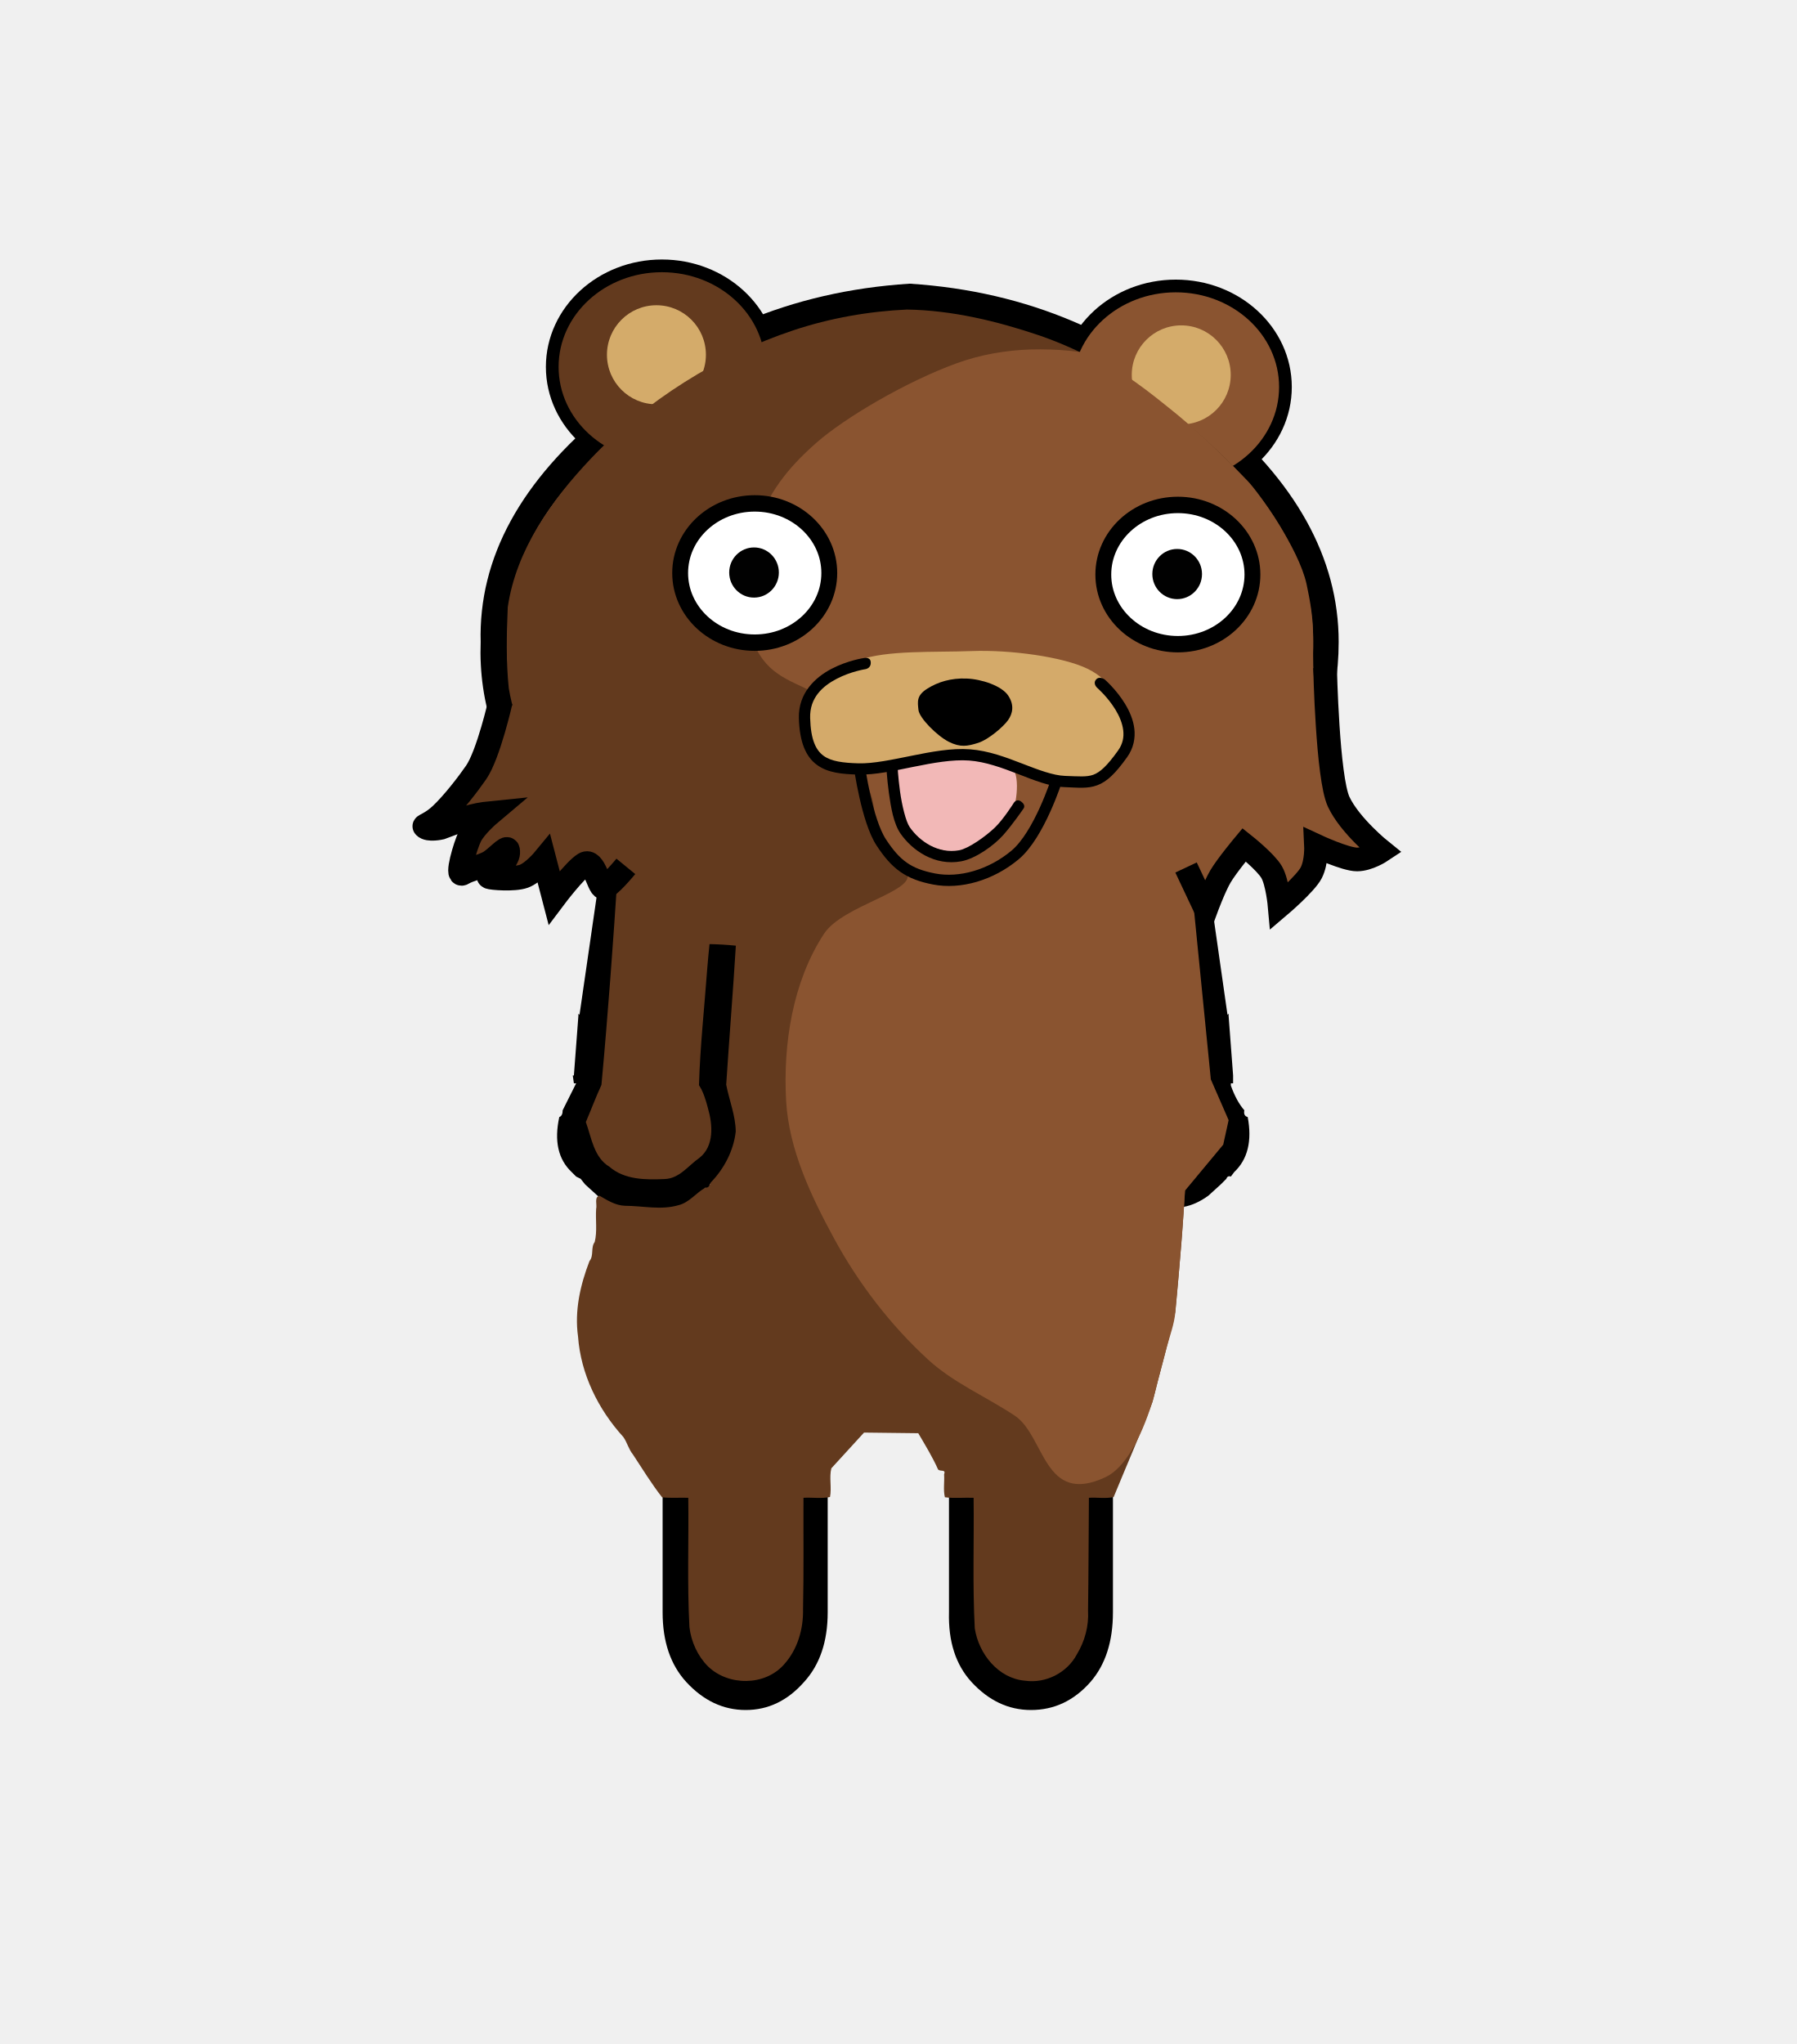
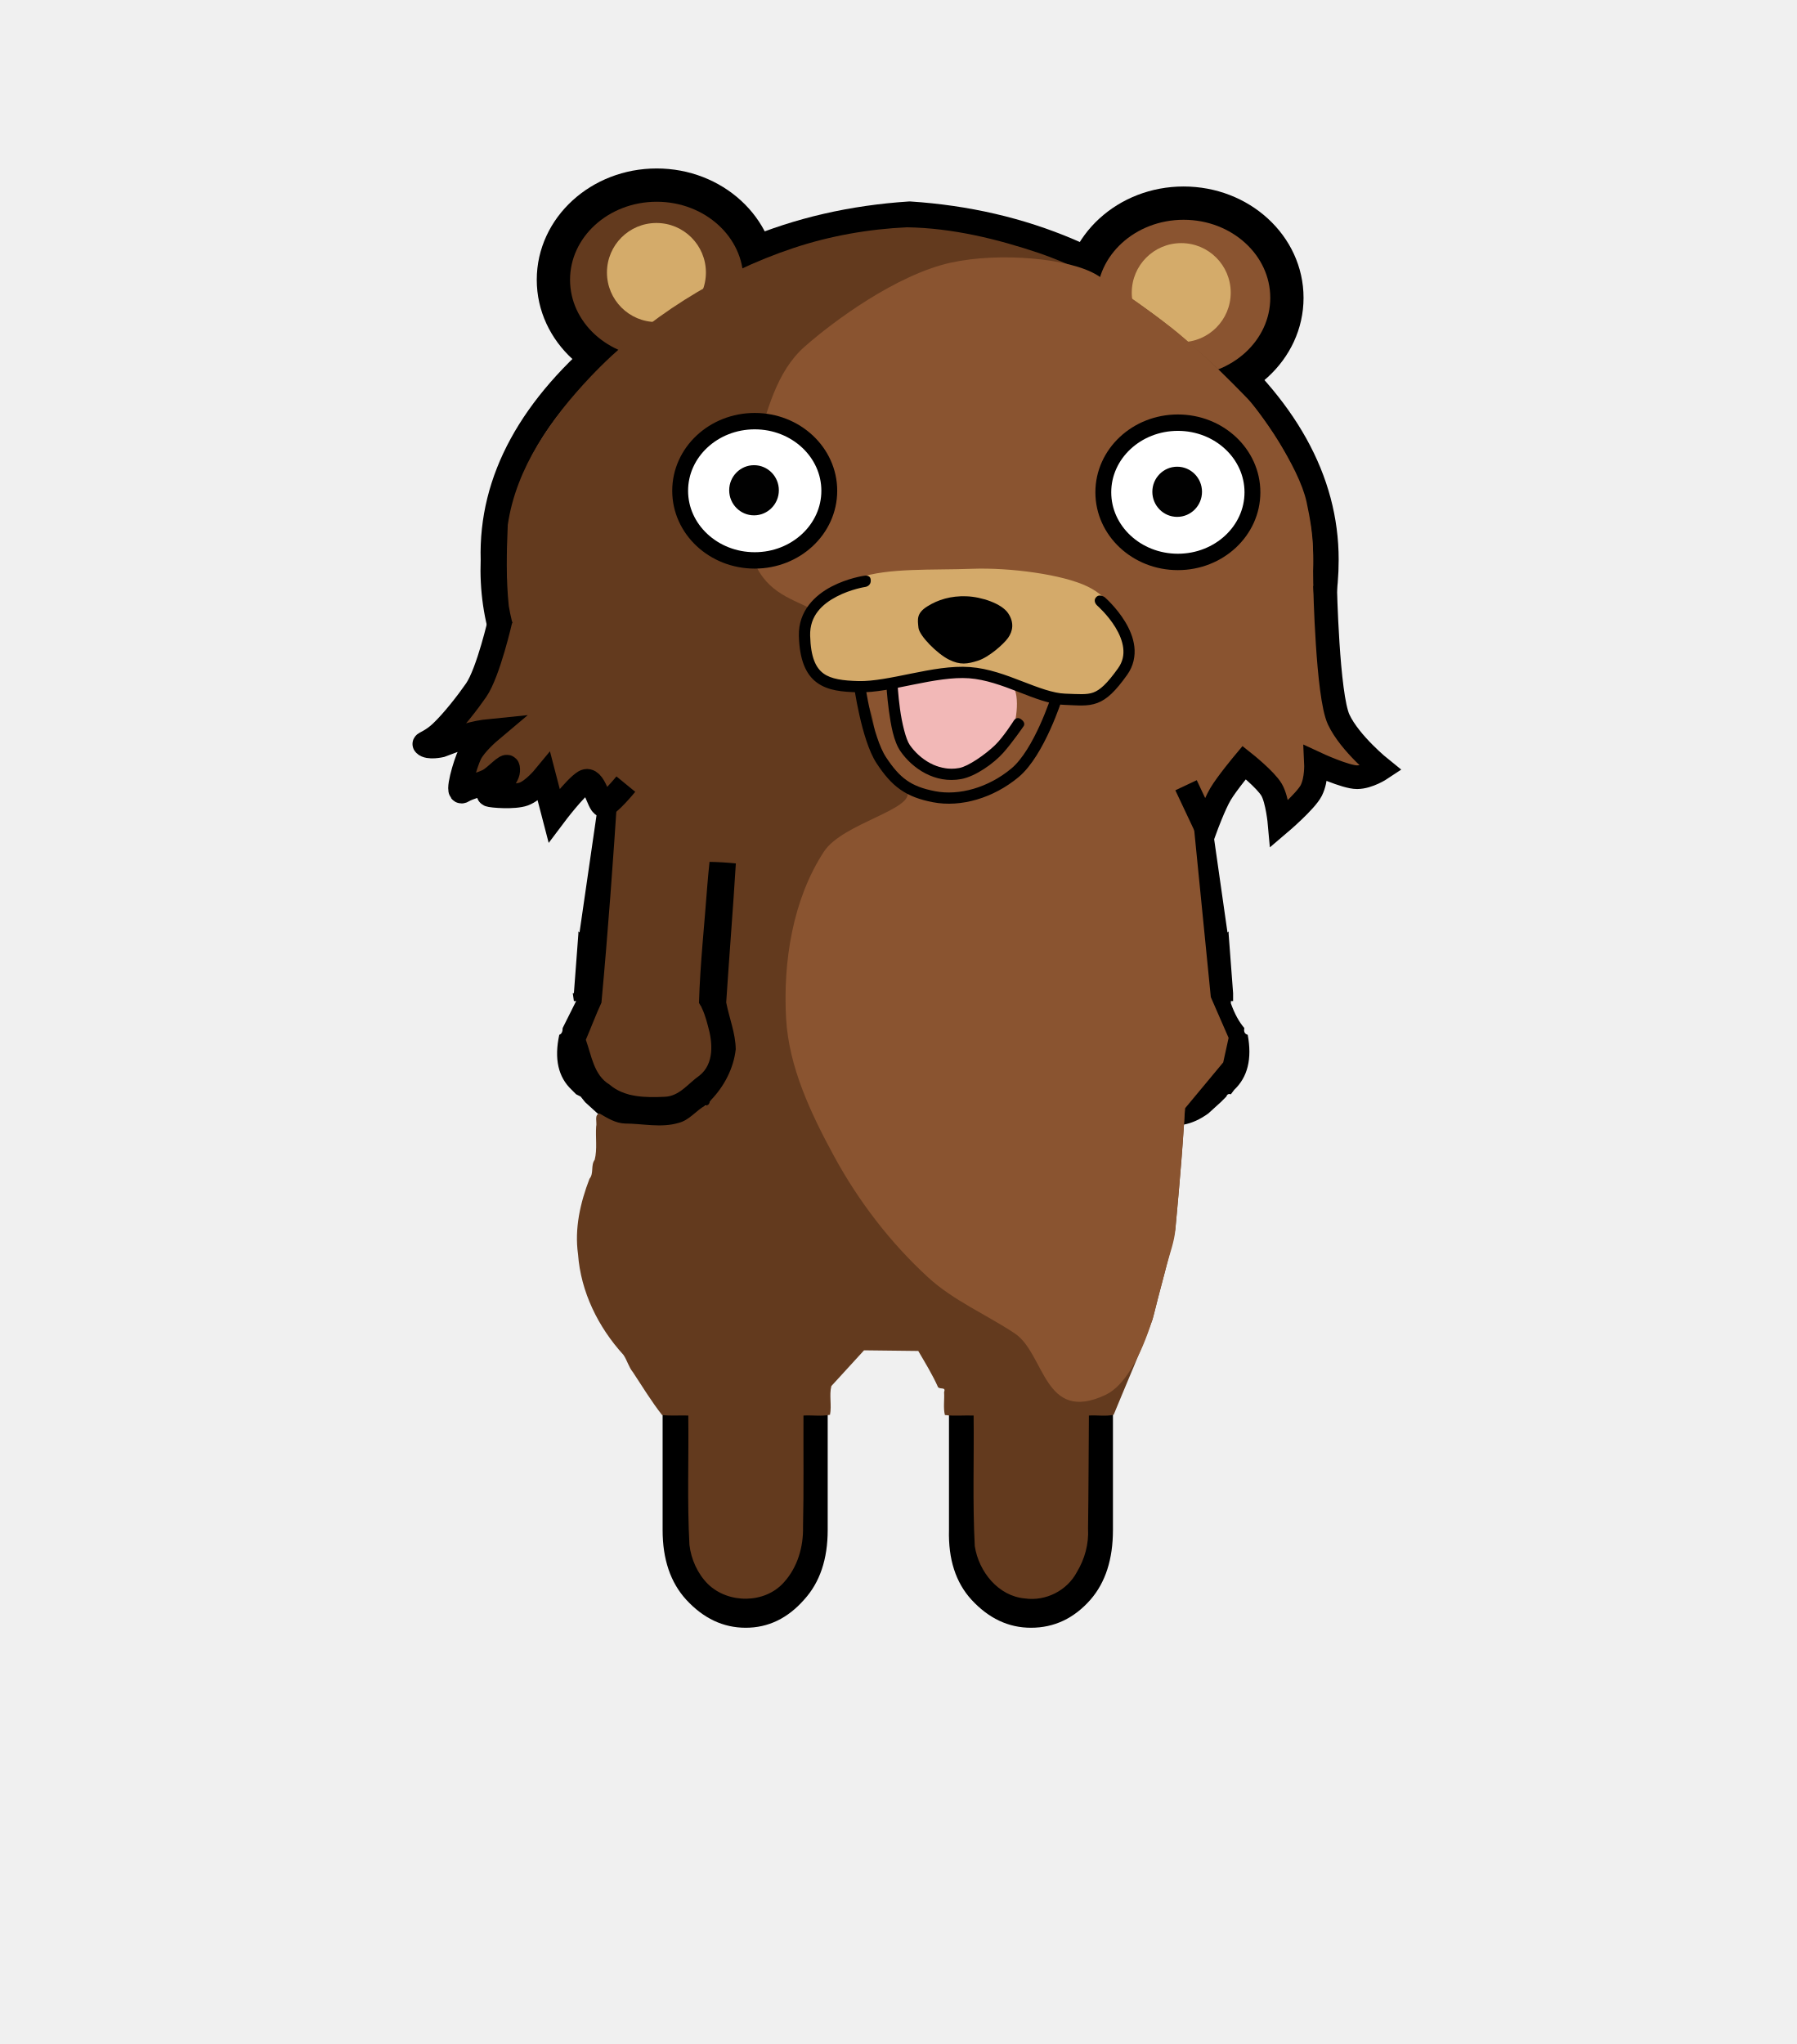
<svg xmlns="http://www.w3.org/2000/svg" xmlns:xlink="http://www.w3.org/1999/xlink" height="182" width="160" xml:space="preserve" version="1.1" id="svg6">
  <defs id="defs4">
    <g id="c">
      <path d="M.4-60h3.9l1.2.55 3.9-8.6 3.85 8.6L14.5-60l3.15 3.05 1.15 1.05-.05.05-.4.4.1.1q2.1 2.05 2.35 4.55v.6q0 1.65-.8 3.1l-.25.45-1.4 1.7.15.15-.3.25-3.25.9v4.7l-3.25.7-3.1.9.65 1.6 3.3-1.25 3-.6q1.55 0 2.15.6.8.8.8 2 0 1.1-.75 1.85-1.05 1.05-4.1 1.25l-1.25.05.35 1.5 1.5-.05-.05 2.75-1.5 1.25v12.25l-.85 4.6h-1.5V-3q0 .7-.45 1.15-.55.55-1.6.55-1.15 0-1.65-.55Q6.2-2.3 6.25-3v-6.55h-1.6l-2.35-3.5H.55L-3-9.55V-3q0 .7-.45 1.15-.55.55-1.6.55-1.1 0-1.65-.55-.45-.45-.4-1.15v-6.55h-1.55l-1.7-1.1-1.75-3.9v-3.9l.45-.4q.75-.6 1.35-1.55l-1.25-1-.7.95.4-10.95 1.75-12.8.4.35.75-.7-1-1.1q-1.55-1.9-1.5-4.15l.05-1q.35-2.3 2.45-4.25l-.75-.75.5-3.95.65.3 3.85-8.6 3.85 8.6L.4-60m10.1 14.7v1.9h1.3v-3.25h-1.15v-9.45h-6.2v3.85l-.05 1.1-.45 2.45-1 2.05H2v3.3h1.35v-1.95h7.15m-6.05-1.35.5-.9.9-3.55v-.05l.05-.35v-3.25h3.4v8.1H4.45m14.3-9.2-1.1-1.1 1.1 1.1M5.5-37.95Q4.45-39 2.25-39l-4 .75-3.1.9.65 1.6L-.9-37l3-.6q1.55 0 2.15.6.8.8.8 2 0 1.1-.75 1.85Q3.25-32.1.25-31.9l-1.3.05.35 1.5q3.95-.05 5.9-1.55l.45-.35q1-1 1-2.85-.05-1.8-1.15-2.85M-7.15-43.6l.75-1.55v-1.35h-1.5v1.45h.55l-.55 1.45h.75M-5-45.05h.55L-5-43.6h.75l.75-1.55v-1.35H-5v1.45" fill="#fff" fill-rule="evenodd" transform="translate(21.55 71)" id="path1" />
      <path d="m4.3-60 5.1-11 5.1 11-1.25.55-3.85-8.6-3.9 8.6L4.3-60m14.5 4.1.25-.3q2.55 2.35 2.8 5.4v.6q0 1.9-.9 3.55-.7 1.25-1.9 2.4l-.55-.55-.15-.15 1.4-1.7.25-.45q.8-1.45.8-3.1v-.6q-.25-2.5-2.35-4.55l-.1-.1.4-.4.05-.05m-3.85 16.95.75-.05q2.2 0 3.25 1.05 1.1 1.05 1.1 2.85 0 1.85-1 2.85l-.4.35q-1.55 1.2-4.4 1.5l-1.5.05-.35-1.5 1.25-.05q3.05-.2 4.1-1.25.75-.75.75-1.85 0-1.2-.8-2-.6-.6-2.15-.6l-3 .6-3.3 1.25-.65-1.6 3.1-.9 3.25-.7m-3.1 29.4v6.6q0 1.25-.8 2.05-.9.9-2.75.9-1.95 0-2.85-.9-.8-.8-.8-2.05v-6.6h1.6V-3q-.05.7.4 1.15.5.55 1.65.55 1.05 0 1.6-.55.45-.45.45-1.15v-6.55h1.5M-3-9.55h1.5v6.6q0 1.25-.8 2.05-.9.9-2.75.9-1.9 0-2.8-.9-.85-.8-.8-2.05v-6.6h1.55V-3q-.05.7.4 1.15.55.55 1.65.55 1.05 0 1.6-.55Q-3-2.3-3-3v-6.55m-9.1-8.9q-.7.45-1.6.45-1 0-2.7-1.1l-1.9-.65q-.85 0-1.3.55l-.6.95-1.35-.75 1.2-1.65q.85-.8 1.95-.8t2.3.8q1.65.85 2.55.85.6 0 1.3-.65l.7-.95 1.25 1q-.6.95-1.35 1.55l-.45.4m2-25.75-.6-.7q-1.85-2.2-1.8-4.9l.05-1q.35-2.8 2.75-5l.75.75q-2.1 1.95-2.45 4.25l-.05 1q-.05 2.25 1.5 4.15l1 1.1-.75.7-.4-.35m.9-15.55-.55-.25 5.05-11L.4-60l-1.25.55-3.85-8.6-3.85 8.6-.65-.3M2-43.4v-3.25h.95l1-2.05.45-2.45.05-1.1v-3.85h6.2v9.45h1.15v3.25h-1.3v-1.95H3.35v1.95H2m7.3-11.35v-.05H5.85v3.25l-.05.35v.05l-.9 3.55-.5.9-.05.05H9.3v-8.1m-3.8 16.8q1.1 1.05 1.15 2.85 0 1.85-1 2.85l-.45.35q-1.95 1.5-5.9 1.55l-.35-1.5 1.3-.05q3-.2 4.05-1.25.75-.75.75-1.85 0-1.2-.8-2-.6-.6-2.15-.6l-3 .6-3.3 1.25-.65-1.6 3.1-.9 4-.75q2.2 0 3.25 1.05M-5-45.05v-1.45h1.5v1.35l-.75 1.55H-5l.55-1.45H-5m-2.15 1.45h-.75l.55-1.45h-.55v-1.45h1.5v1.35l-.75 1.55" fill-rule="evenodd" transform="translate(21.55 71)" id="path2" />
      <path d="M.4-60h3.9m8.4 33.6v9.45m0 0v2.8m4.95-42.8 1.1 1.1" fill="none" stroke="#000" stroke-linecap="round" stroke-linejoin="round" transform="translate(21.55 71)" id="path3" />
    </g>
    <g id="d" transform="translate(.8)">
      <use height="3" transform="matrix(1.005 0 0 1 -.804 0)" width="4.65" xlink:href="#a" id="use3" />
      <use height="3" transform="matrix(1.005 0 0 1 16.096 0)" width="4.65" xlink:href="#a" id="use4" />
    </g>
    <path d="M1.35 0h.2l.55.1.45.35q.45.45.45 1L2.55 2.6q-.45.4-1 .4l-.8-.2-.25-.2-.45-.7v-.15L0 1.45v-.1q.05-.5.5-.9l.25-.2Q1 .05 1.3 0h.05m.45.85L1.55.8Q1.2.75 1 1q-.2.15-.2.45v.15l.15.45H1l.05.05.2.1.3.05.55-.2.15-.6-.05-.3L2.1 1 2.05.95 1.9.85h-.1" fill-rule="evenodd" id="b" />
    <use height="3" transform="translate(.8)" width="3" xlink:href="#b" id="a" />
    <g id="a-4">
      <path d="M-15.5-41.55q-2.65-3.1-2.5-7.1-.15-5.3 5.35-9.8Q-7.15-63.5.5-64q7.6.5 13.05 5.55 5.45 4.5 5.45 9.8 0 4-2.6 7.1h.1-.05l-2.6 3.1v.8l-.2-.95-.8.05.65 9.65h.15l.25.75.2.5.2.4-.15.45-.3.75-.2.35-.9.7h-.05l-.05 1.5h.05l-.05.5h-.05l-.35 4.2-1.05 4.1-1.65 4v.05H8.4v5.2Q8.35-4.1 7.6-3.2q-.65.75-1.7.75-1 0-1.7-.75-.8-.9-.8-2.25v-5.2H2.1v-1.2h-.3V-12l-.9-1.55h-2.45l-1.55 1.7v1.2h-1.2v5.2q-.05 1.35-.8 2.25-.7.75-1.7.75t-1.75-.75q-.75-.9-.75-2.25v-5.2h-1.2L-12.1-13l.1-.1q-1.8-1.9-2.15-4.15l-.1-1.2.05-.95.55-1.85h.1v-.55l.15-.15V-24q.75.6 1.55.55l.25-.05q1.9.5 3-.85.4.2.2-.15 1-.75 1.25-2.4-.05-.7-.45-2l.45-6.3-1.35-.1-.5 6.45.15.05v.05h.05l.4 1.4q.15 1.45-.95 1.9-.55.9-2.1.6h-.5q-.6-.2-1.3-.85l-.2-.35-.25-.75-.15-.45.15-.4.25-.5.25-.75h.1l.7-9.65-.85-.05-.4-.05v-.15l-2.05-2.75h.2m1.75 19.65-.05-.1.05.1m3.65-6.55h.05l-.05-.05v.05" fill="#fff" fill-rule="evenodd" transform="translate(18.6 64.6)" id="path1-8" />
      <path d="m13.85-37.65.8 5.6.05-.05v.1l.2 2.65v.35h-.1v.1q.25.7.6 1.1-.05.25.15.3.3 1.6-.6 2.45l-.15.2q-.15-.05-.2.1l-.25.25-.55.5q-.55.4-1.1.5h-.05l.05-1.5h.05l.9-.7.2-.35.3-.75.15-.45-.2-.4-.2-.5-.25-.75h-.15l-.65-9.65.8-.05.2.95m-4.3 27v5.2q0 1.95-1 3.1Q7.45-1.1 5.9-1.1q-1.5 0-2.65-1.25-1.05-1.15-1-3.1v-5.2H3.4v5.2q0 1.35.8 2.25.7.75 1.7.75 1.05 0 1.7-.75.75-.9.8-2.25v-5.2h1.15m-12.7 0v5.2q0 1.95-1.05 3.1Q-5.3-1.1-6.8-1.1t-2.65-1.25q-1.05-1.15-1.05-3.1v-5.2h1.2v5.2q0 1.35.75 2.25.75.75 1.75.75t1.7-.75q.75-.9.8-2.25v-5.2h1.15M-13.4-24l-.55-.5-.2-.25-.2-.1-.2-.2q-.9-.85-.55-2.45.15-.05.15-.3l.55-1.1.05-.1h-.1l-.05-.35h.05l.2-2.65v-.1l.05.05.95-6.55.85.05-.7 9.65h-.1l-.25.75-.25.5-.15.4.15.45.25.75.2.35q.7.65 1.3.85h.5q1.55.3 2.1-.6 1.1-.45.95-1.9l-.4-1.4h-.05v-.05l-.15-.05.5-6.45 1.35.1-.45 6.3q.4 1.3.45 2-.25 1.65-1.25 2.4.2.35-.2.15-1.1 1.35-3 .85l-.25.05q-.8.05-1.55-.55" fill-rule="evenodd" transform="translate(18.6 64.6)" id="path2-1" />
      <path d="M3.1 23.05q-2.65-3.1-2.5-7.1-.15-5.3 5.35-9.8Q11.45 1.1 19.1.6q7.6.5 13.05 5.55 5.45 4.5 5.45 9.8 0 4-2.6 7.1" fill="none" stroke="#000" stroke-linecap="round" stroke-linejoin="round" stroke-width="1.2" id="path3-3" />
      <path d="M5.4-44.05q.15.45.45.75l.7.25.95-.6q.4-.65.4-1.65 0-1.35-.9-3.25h1.05q.9 1.6.9 3.15 0 1.55-.65 2.4-.6.8-1.6.8-1.35 0-1.9-1.4-.6 1.4-1.9 1.4-1.05 0-1.65-.85Q.6-43.9.6-45.4q0-1.55.95-3.15h1q-.85 1.9-.85 3.25 0 1 .35 1.65.4.6.95.6.4 0 .7-.3l.45-.7.1-1.15V-47H5.3v1.8l.1 1.15" fill-rule="evenodd" transform="translate(18.6 64.6)" id="path4" />
    </g>
  </defs>
-   <g id="g35">
+   <g id="g35" transform="translate(0,-7.323959)">
    <g id="g29" transform="translate(-2.33869,10.26122)" style="display:inline">
      <g transform="matrix(2,0,0,2,82.341,144.2)" id="g7">
        <use height="63.5" transform="translate(-18.6,-64.6)" width="38.2" xlink:href="#a-4" id="use4-4" />
        <g id="g46" style="display:none">
          <ellipse style="display:inline;fill:#8a5430;fill-opacity:1;stroke:#000000;stroke-width:1.132;stroke-linecap:round;stroke-linejoin:round;stroke-dasharray:none;stroke-opacity:1;paint-order:stroke fill markers" id="path42-28-7" cx="-15.468" cy="-59.753" rx="4.599" ry="4.215" transform="matrix(-1,0,0,1,-4.9999997e-8,1.5e-6)" />
          <ellipse style="display:inline;fill:#d4ab6a;fill-opacity:1;stroke:none;stroke-width:0.567;stroke-linecap:round;stroke-linejoin:round;stroke-dasharray:none;stroke-opacity:1;paint-order:stroke fill markers" id="path42-2-9-8" cx="-15.617" cy="-59.964" rx="2.203" ry="2.205" transform="scale(-1,1)" />
        </g>
        <g id="g45" style="display:inline">
          <ellipse style="display:inline;fill:#8a5430;fill-opacity:1;stroke:#000000;stroke-width:1.132;stroke-linecap:round;stroke-linejoin:round;stroke-dasharray:none;stroke-opacity:1;paint-order:stroke fill markers" id="path42-28" cx="-12.348" cy="-60.001" rx="4.599" ry="4.215" transform="scale(-1,1)" />
          <ellipse style="display:inline;fill:#d4ab6a;fill-opacity:1;stroke:none;stroke-width:0.567;stroke-linecap:round;stroke-linejoin:round;stroke-dasharray:none;stroke-opacity:1;paint-order:stroke fill markers" id="path42-2-9" cx="-12.591" cy="-60.54" rx="2.203" ry="2.205" transform="scale(-1,1)" />
        </g>
        <g id="g44" style="display:inline">
          <ellipse style="fill:#633a1e;fill-opacity:1;stroke:#000000;stroke-width:2.264;stroke-linecap:round;stroke-linejoin:round;stroke-dasharray:none;stroke-opacity:1;paint-order:stroke fill markers" id="path42" cx="58.939" cy="32.669" rx="9.198" ry="8.431" transform="matrix(0.5,0,0,0.5,-40.00115,-77.23061)" />
          <ellipse style="display:inline;fill:#d4ab6a;fill-opacity:1;stroke:none;stroke-width:0.567;stroke-linecap:round;stroke-linejoin:round;stroke-dasharray:none;stroke-opacity:1;paint-order:stroke fill markers" id="path42-2" cx="-10.775" cy="-61.436" rx="2.203" ry="2.205" />
+           <ellipse style="display:inline;fill:none;fill-opacity:1;stroke:#000000;stroke-width:2.964;stroke-linecap:round;stroke-linejoin:round;stroke-dasharray:none;stroke-opacity:1;paint-order:stroke fill markers" id="ellipse43-8-1-0-88" cx="58.476" cy="32.237" rx="9.198" ry="8.431" transform="matrix(0.5,0,0,0.5,-40.00115,-77.23061)" />
        </g>
        <path style="fill:#633a1e;fill-opacity:1;stroke:none;stroke-width:0.11;stroke-opacity:1" d="m 80.773,27.562 c -3.417,0.155 -6.864,0.763 -10.116,1.845 -6.696,2.227 -13.183,6.287 -18.088,11.476 -3.455,3.655 -6.608,8.069 -7.355,13.175 -0.102,2.402 -0.16,4.824 0.09,7.218 0.573,3.456 2.212,6.672 4.438,9.355 0.523,0.565 0.217,1.391 -0.331,1.806 0.018,0.624 0.74,1.096 1.036,1.657 0.777,1.023 1.548,2.093 2.247,3.148 0.74,0.263 1.555,0.172 2.325,0.289 -0.416,6.355 -0.877,12.727 -1.463,19.071 -0.504,1.083 -0.919,2.214 -1.39,3.304 0.506,1.389 0.706,3.146 2.101,3.983 1.344,1.166 3.225,1.171 4.902,1.095 1.33,-0.036 2.12,-1.2 3.119,-1.893 1.322,-1.052 1.176,-2.956 0.752,-4.411 -0.185,-0.71 -0.406,-1.451 -0.799,-2.055 0.102,-3.471 0.484,-6.932 0.737,-10.397 0.063,-0.721 0.122,-1.444 0.202,-2.164 0.776,0.015 1.568,0.061 2.344,0.14 -0.253,4.123 -0.591,8.254 -0.859,12.379 0.27,1.393 0.834,2.751 0.849,4.172 -0.193,1.708 -1.032,3.303 -2.217,4.53 -0.157,0.233 -0.135,0.483 -0.47,0.459 -0.846,0.455 -1.438,1.335 -2.419,1.568 -1.549,0.459 -3.177,0.056 -4.757,0.052 -0.843,-0.028 -1.562,-0.484 -2.264,-0.892 -0.499,0.094 -0.205,0.802 -0.303,1.164 -0.068,0.976 0.111,2.011 -0.129,2.954 -0.37,0.5 -0.057,1.203 -0.463,1.694 -0.82,2.131 -1.346,4.428 -1.021,6.718 0.245,3.349 1.792,6.488 4.035,8.951 0.341,0.485 0.468,1.085 0.856,1.559 0.843,1.279 1.658,2.617 2.594,3.809 0.759,0.088 1.559,0.017 2.333,0.044 0.048,3.837 -0.105,7.681 0.102,11.514 0.15,1.291 0.73,2.576 1.652,3.497 1.818,1.761 5.067,1.758 6.767,-0.166 1.213,-1.339 1.739,-3.166 1.696,-4.951 0.073,-3.297 0.025,-6.596 0.039,-9.894 0.782,-0.045 1.605,0.09 2.362,-0.07 0.165,-0.824 -0.086,-1.765 0.122,-2.556 0.97,-1.06 1.94,-2.121 2.91,-3.181 1.609,0.019 3.219,0.038 4.828,0.057 0.618,1.057 1.276,2.128 1.767,3.235 0.223,0.206 0.71,-0.053 0.534,0.435 0.043,0.673 -0.089,1.385 0.07,2.033 0.835,0.113 1.708,0.015 2.558,0.048 0.046,3.873 -0.101,7.754 0.103,11.622 0.346,2.263 2.084,4.462 4.478,4.665 1.842,0.261 3.741,-0.701 4.612,-2.346 0.705,-1.167 1.074,-2.517 0.996,-3.884 0.048,-3.352 0.05,-6.705 0.077,-10.058 0.729,-0.049 1.502,0.097 2.205,-0.07 1.157,-2.827 2.397,-5.632 3.464,-8.491 0.66,-2.666 1.423,-5.314 2.021,-7.991 0.389,-4.078 0.752,-8.159 0.932,-12.251 1.024,-0.76 2.181,-1.537 2.536,-2.844 0.169,-0.653 0.657,-1.312 0.564,-1.975 -0.61,-0.993 -0.794,-2.196 -1.419,-3.169 -0.319,-0.202 -0.073,-0.754 -0.192,-1.083 -0.392,-5.989 -0.816,-11.975 -1.202,-17.965 0.441,0.084 1.348,-0.459 1.384,0.193 0.037,0.367 0.313,1.668 0.627,0.859 -0.097,-0.702 0.101,-1.294 0.651,-1.754 1.189,-1.468 2.491,-2.876 3.61,-4.381 -0.173,-0.493 -0.609,-1.118 -0.195,-1.643 1.957,-2.391 3.513,-5.193 4.297,-8.213 1.142,-4.35 0.931,-9.109 -0.984,-13.215 -2.004,-4.733 -5.741,-8.42 -9.6,-11.687 -3.836,-3.368 -8.239,-6.123 -13.073,-7.805 -3.801,-1.284 -7.787,-2.252 -11.816,-2.317 z m 3.33,29.912 c 0.25,0.065 1.008,-0.181 0.663,0.29 -1.16,2.745 -2.043,5.934 -1.046,8.869 0.367,1.214 1.698,2.263 2.981,1.74 0.913,-0.421 1.377,-1.403 1.849,-2.224 0.035,-1.833 0.07,-3.666 0.106,-5.499 0.54,0.084 1.406,-0.158 1.763,0.11 0.058,2.052 -0.156,4.19 0.49,6.17 0.26,0.73 0.882,1.229 1.629,1.397 0.747,0.492 1.343,-0.387 1.981,-0.684 1.169,-0.614 1.293,-2.102 1.415,-3.27 0.11,-2.398 -0.786,-4.682 -1.659,-6.868 0.585,0.022 1.316,-0.106 1.799,0.12 1.605,2.972 2.299,6.675 0.937,9.853 -0.661,1.284 -1.942,2.512 -3.492,2.355 -1.406,0.188 -2.77,-0.65 -3.403,-1.887 -0.177,-0.746 -0.808,-0.87 -1.004,-0.057 -0.656,1.192 -1.923,2.035 -3.313,1.975 -1.995,0.185 -3.524,-1.632 -4.05,-3.382 -0.73,-2.704 -0.311,-5.691 1.015,-8.16 0.275,-0.78 0.498,-0.973 1.339,-0.847 z" id="path29" transform="matrix(0.5,0,0,0.5,-40.00115,-77.23061)" />
        <rect style="fill:#633a1e;fill-opacity:1;stroke:none;stroke-width:0.5;stroke-opacity:1" id="rect29" width="10.291" height="7.463" x="0.087" y="-49.374" />
        <g id="g47" style="display:none">
          <ellipse style="fill:#633a1e;fill-opacity:1;stroke:#000000;stroke-width:1.132;stroke-linecap:round;stroke-linejoin:round;stroke-dasharray:none;stroke-opacity:1;paint-order:stroke fill markers" id="ellipse43" cx="-11.567" cy="-60.479" rx="4.599" ry="4.215" />
          <ellipse style="display:inline;fill:#d4ab6a;fill-opacity:1;stroke:none;stroke-width:0.567;stroke-linecap:round;stroke-linejoin:round;stroke-dasharray:none;stroke-opacity:1;paint-order:stroke fill markers" id="ellipse44" cx="-11.57" cy="-60.458" rx="2.203" ry="2.205" />
        </g>
      </g>
      <g id="g37" transform="translate(2.33869,-10.26122)">
        <path style="display:inline;fill:#633a1e;fill-opacity:1;stroke:none;stroke-width:0.836;stroke-opacity:1" d="m 45.585,62.76 c 0,0 -1.632,3.876 -2.896,5.561 -0.828,1.104 -2.354,2.918 -3.588,3.986 -0.929,0.804 -1.745,1.028 -1.683,1.088 0.385,0.372 1.644,0.107 1.644,0.107 0,0 2.383,-0.838 3.231,-1.042 0.848,-0.203 1.808,-0.29 1.808,-0.29 0,0 -1.531,1.185 -2.043,2.144 -0.513,0.959 -1.407,3.856 -0.758,3.488 0.649,-0.368 1.895,-0.599 2.666,-0.972 0.771,-0.373 1.297,-1.57 1.376,-1.169 0.078,0.401 -0.035,0.483 -0.329,0.935 -0.295,0.452 -1.234,1.433 -0.998,1.542 0.236,0.11 2.015,0.105 2.991,-0.224 0.977,-0.33 1.296,-0.54 1.296,-0.54 l 0.652,3.059 c 0,0 2.299,-2.984 3.275,-3.523 0.976,-0.539 0.929,2.51 1.406,2.576 0.477,0.066 2.771,-2.551 2.771,-2.551" id="path35-1" />
        <path style="display:inline;fill:none;fill-opacity:1;stroke:#000000;stroke-width:2.164;stroke-dasharray:none;stroke-opacity:1" d="m 44.561,62.479 c 0,0 -1.066,4.707 -2.164,6.301 -0.72,1.045 -2.046,2.762 -3.119,3.773 -0.808,0.761 -1.517,0.973 -1.463,1.029 0.334,0.352 1.43,0.101 1.43,0.101 0,0 2.072,-0.793 2.809,-0.986 0.737,-0.192 1.571,-0.275 1.571,-0.275 0,0 -1.331,1.121 -1.776,2.029 -0.446,0.908 -1.223,3.65 -0.659,3.301 0.564,-0.349 1.647,-0.567 2.317,-0.92 0.67,-0.353 1.635,-1.522 1.703,-1.142 0.068,0.38 -0.063,0.6 -0.319,1.027 -0.256,0.427 -1.547,1.249 -1.342,1.353 0.205,0.104 2.248,0.264 3.097,-0.048 0.849,-0.312 1.811,-1.478 1.811,-1.478 l 0.883,3.39 c 0,0 1.862,-2.479 2.71,-2.989 0.848,-0.51 1.264,2.007 1.679,2.07 0.415,0.062 2,-1.873 2,-1.873" id="path35" />
+         <ellipse style="display:inline;fill:none;fill-opacity:1;stroke:#000000;stroke-width:2.964;stroke-linecap:round;stroke-linejoin:round;stroke-dasharray:none;stroke-opacity:1;paint-order:stroke fill markers" id="ellipse43-8-1-0-88-1" cx="105.395" cy="33.842" rx="9.198" ry="8.431" />
      </g>
      <g id="g38" transform="translate(2.33869,-10.26122)">
        <path style="display:inline;fill:#633a1e;fill-opacity:1;stroke:none;stroke-width:1.008;stroke-dasharray:none;stroke-opacity:1" d="m 115.988,57.708 c 0,0 1.233,4.367 1.358,5.806 0.125,1.439 1.197,6.196 2.039,7.998 0.842,1.802 3.697,2.99 3.353,4.29 -0.344,1.299 -0.689,0.835 -1.711,0.844 -1.022,0.009 -2.76,-1.758 -3.661,-1.22 -0.901,0.537 0.069,1.43 -0.421,2.399 -0.49,0.968 -1.685,2.93 -2.837,2.617 -1.152,-0.313 -0.17,-1.768 -0.696,-2.673 -0.526,-0.905 -1.287,-2.51 -2.443,-2.427 -1.156,0.084 -1.54,1.846 -2.108,2.807 -0.568,0.961 -0.237,2.604 -1.465,2.621 -1.229,0.016 -1.603,-3.408 -1.603,-3.408" id="path36-4" />
        <path style="display:inline;fill:none;fill-opacity:1;stroke:#000000;stroke-width:1.008;stroke-dasharray:none;stroke-opacity:1" d="m 117.199,60.309 c 0,0 1.076,9.025 2.077,11.167 1.001,2.142 3.787,4.376 3.787,4.376 0,0 -1.124,0.749 -2.146,0.757 -1.022,0.009 -3.661,-1.22 -3.661,-1.22 0,0 0.069,1.43 -0.421,2.399 -0.49,0.968 -2.819,2.946 -2.819,2.946 0,0 -0.187,-2.097 -0.713,-3.002 -0.526,-0.905 -2.443,-2.427 -2.443,-2.427 0,0 -1.54,1.846 -2.108,2.807 -0.568,0.961 -1.301,2.958 -1.301,2.958 l -1.767,-3.745" id="path36" />
      </g>
-       <path style="display:inline;fill:#8a5430;fill-opacity:1;stroke:none;stroke-width:1.064;stroke-dasharray:none;stroke-opacity:1;paint-order:stroke fill markers" d="m 91.86,31.113 c -2.266,0.067 -4.557,0.46 -6.686,1.237 -4.503,1.641 -9.964,4.853 -12.504,7.096 -2.541,2.243 -4.351,4.519 -5.34,7.713 -0.989,3.194 -1.274,8.067 0.054,10.68 1.327,2.613 3.737,2.946 5.556,4.099 1.818,1.154 2.63,5.744 3.913,7.423 1.283,1.678 1.018,4.297 1.018,4.297 0,0 2.001,2.4 2.88,4.054 0.879,1.654 -5.707,2.879 -7.379,5.436 -2.785,4.257 -3.656,9.804 -3.37,14.883 0.244,4.315 2.205,8.446 4.268,12.243 2.172,3.998 5.016,7.707 8.368,10.783 2.255,2.069 5.157,3.297 7.709,4.986 2.719,1.799 2.573,8.082 8.101,5.481 1.719,-0.809 3.135,-3.429 4.159,-6.675 0.189,-0.601 0.32,-1.227 0.486,-1.863 0.231,-0.884 0.54,-2.052 0.819,-3.091 0.272,-1.014 0.644,-1.982 0.744,-3.022 0.153,-1.595 0.571,-6.313 0.775,-9.459 l 0.092,-1.404 3.399,-4.088 0.481,-2.183 -1.584,-3.63 -1.675,-16.834 -1.151,-1.961 2.184,3.168 3.483,-5.523 2.562,2.264 0.498,3.259 2.861,-2.363 0.522,-3.01 3.359,1.319 2.339,-0.597 -3.259,-4.105 c 0,0 -2.267,-7.995 -2.538,-11.295 -0.138,-1.686 -0.04,-2.999 -0.087,-4.316 -0.045,-1.26 -0.231,-2.526 -0.572,-4.095 -0.698,-3.21 -4.267,-8.172 -5.23,-9.177 -0.504,-0.525 -1.971,-2.034 -3.458,-3.427 -1.357,-1.271 -2.738,-2.437 -3.251,-2.839 -1.076,-0.843 -3.161,-2.673 -6.659,-4.726 -0.712,-0.601 -3.908,-0.792 -5.884,-0.734 z" id="path37" transform="translate(2.33869,-10.26122)" />
+       <path style="display:inline;fill:#8a5430;fill-opacity:1;stroke:none;stroke-width:1.064;stroke-dasharray:none;stroke-opacity:1;paint-order:stroke fill markers" d="m 84.708,30.7 c -4.901,1.078 -10.518,5.247 -13.059,7.49 -2.541,2.243 -3.331,5.775 -4.32,8.969 -0.989,3.194 -1.274,8.067 0.054,10.68 1.327,2.613 3.737,2.946 5.556,4.099 1.818,1.154 2.63,5.744 3.913,7.423 1.283,1.678 1.018,4.297 1.018,4.297 0,0 2.001,2.4 2.88,4.054 0.879,1.654 -5.707,2.879 -7.379,5.436 -2.785,4.257 -3.656,9.804 -3.37,14.883 0.244,4.315 2.205,8.446 4.268,12.243 2.172,3.998 5.016,7.707 8.368,10.783 2.255,2.069 5.157,3.297 7.709,4.986 2.719,1.799 2.573,8.082 8.101,5.481 1.719,-0.809 3.135,-3.429 4.159,-6.675 0.189,-0.601 0.32,-1.227 0.486,-1.863 0.231,-0.884 0.54,-2.052 0.819,-3.091 0.272,-1.014 0.644,-1.982 0.744,-3.022 0.153,-1.595 0.571,-6.313 0.775,-9.459 l 0.092,-1.404 3.399,-4.088 0.481,-2.183 -1.584,-3.63 -1.675,-16.834 -1.151,-1.961 2.184,3.168 3.483,-5.523 2.562,2.264 0.498,3.259 2.861,-2.363 0.522,-3.01 3.359,1.319 2.339,-0.597 -3.259,-4.105 c 0,0 -2.267,-7.995 -2.538,-11.295 -0.138,-1.686 -0.04,-2.999 -0.087,-4.316 -0.045,-1.26 -0.231,-2.526 -0.572,-4.095 -0.698,-3.21 -4.267,-8.172 -5.23,-9.177 -0.504,-0.525 -1.971,-2.034 -3.458,-3.427 -1.357,-1.271 -2.738,-2.437 -3.251,-2.839 -1.076,-0.843 -4.193,-3.173 -6.659,-4.726 -2.467,-1.553 -8.776,-2.084 -13.036,-1.147 z" id="path37" transform="translate(2.33869,-10.26122)" />
      <path style="display:inline;fill:none;fill-opacity:1;stroke:#000000;stroke-width:1.021;stroke-dasharray:none;stroke-opacity:1" d="m 119.849,50.147 c 0,0 0.917,9.018 1.943,11.159 1.027,2.14 3.885,4.373 3.885,4.373 0,0 -1.153,0.748 -2.201,0.757 -1.049,0.009 -3.755,-1.219 -3.755,-1.219 0,0 0.071,1.429 -0.432,2.397 -0.503,0.968 -2.892,2.943 -2.892,2.943 0,0 -0.192,-2.095 -0.731,-3 -0.539,-0.904 -2.506,-2.425 -2.506,-2.425 0,0 -1.579,1.845 -2.162,2.805 -0.583,0.96 -1.335,2.956 -1.335,2.956 l -1.813,-3.742" id="path36-5" />
      <g id="g41" transform="translate(2.33869,-10.26122)" style="display:none">
        <path style="display:inline;fill:#633a1e;fill-opacity:1;stroke:none;stroke-width:0.612;stroke-opacity:1" d="m 49.278,69.443 c 0,0 -1.155,2.937 -2.049,4.213 -0.586,0.836 -1.665,2.21 -2.538,3.02 -0.657,0.609 -1.234,0.779 -1.191,0.824 0.272,0.282 1.163,0.081 1.163,0.081 0,0 1.686,-0.635 2.285,-0.789 0.6,-0.154 1.279,-0.22 1.279,-0.22 0,0 -1.083,0.897 -1.445,1.624 -0.363,0.727 -0.995,2.922 -0.536,2.642 0.459,-0.279 1.34,-0.454 1.886,-0.736 0.545,-0.282 0.918,-1.19 0.973,-0.886 0.055,0.304 -0.025,0.366 -0.233,0.708 -0.208,0.342 -0.873,1.085 -0.706,1.169 0.167,0.083 1.425,0.08 2.116,-0.17 0.691,-0.25 0.917,-0.409 0.917,-0.409 l 0.461,2.317 c 0,0 1.626,-2.261 2.316,-2.669 0.69,-0.408 0.657,1.902 0.995,1.952 0.338,0.05 1.96,-1.932 1.96,-1.932" id="path35-1-4" />
        <path style="display:inline;fill:none;fill-opacity:1;stroke:#000000;stroke-width:0.779;stroke-dasharray:none;stroke-opacity:1" d="m 48.916,69.317 c 0,0 -1.116,3.48 -1.893,4.688 -0.509,0.791 -1.448,2.092 -2.206,2.858 -0.571,0.577 -1.073,0.737 -1.035,0.78 0.236,0.267 1.011,0.077 1.011,0.077 0,0 1.466,-0.601 1.987,-0.747 0.521,-0.146 1.112,-0.208 1.112,-0.208 0,0 -0.941,0.849 -1.256,1.537 -0.315,0.688 -0.865,2.765 -0.466,2.501 0.399,-0.264 1.165,-0.43 1.639,-0.697 0.474,-0.267 1.157,-1.153 1.205,-0.865 0.048,0.288 -0.045,0.454 -0.226,0.778 -0.181,0.324 -1.095,0.946 -0.949,1.025 0.145,0.079 1.59,0.2 2.191,-0.036 0.6,-0.236 1.281,-1.12 1.281,-1.12 l 0.625,2.568 c 0,0 1.317,-1.878 1.917,-2.264 0.6,-0.386 0.894,1.521 1.188,1.568 0.294,0.047 1.415,-1.419 1.415,-1.419" id="path35-6" />
        <path style="display:inline;fill:#633a1e;fill-opacity:1;stroke:none;stroke-width:0.654;stroke-dasharray:none;stroke-opacity:1" d="m 113.926,67.171 c 0,0 0.962,2.357 1.06,3.134 0.098,0.777 0.934,3.344 1.592,4.317 0.657,0.973 2.885,1.614 2.617,2.315 -0.269,0.701 -0.538,0.451 -1.336,0.456 -0.798,0.005 -2.154,-0.949 -2.857,-0.659 -0.703,0.29 0.054,0.772 -0.328,1.295 -0.383,0.523 -1.315,1.581 -2.214,1.413 -0.899,-0.169 -0.133,-0.954 -0.543,-1.443 -0.41,-0.488 -1.005,-1.355 -1.907,-1.31 -0.902,0.045 -1.202,0.996 -1.645,1.515 -0.443,0.519 -0.185,1.406 -1.144,1.415 -0.959,0.009 -1.251,-1.839 -1.251,-1.839" id="path36-4-6" />
        <path style="display:inline;fill:none;fill-opacity:1;stroke:#000000;stroke-width:0.654;stroke-dasharray:none;stroke-opacity:1" d="m 114.871,68.575 c 0,0 0.84,4.872 1.621,6.028 0.781,1.156 2.956,2.362 2.956,2.362 0,0 -0.877,0.404 -1.675,0.409 -0.798,0.005 -2.857,-0.659 -2.857,-0.659 0,0 0.054,0.772 -0.328,1.295 -0.383,0.523 -2.2,1.59 -2.2,1.59 0,0 -0.146,-1.132 -0.557,-1.62 -0.41,-0.488 -1.907,-1.31 -1.907,-1.31 0,0 -1.202,0.996 -1.645,1.515 -0.443,0.519 -1.015,1.597 -1.015,1.597 -0.574,-0.764 -1.069,-1.452 -1.088,-2.275" id="path36-9" />
      </g>
    </g>
    <g id="g39" style="display:inline">
      <path style="display:none;fill:#000000;fill-opacity:1;stroke:none;stroke-width:1.064;stroke-dasharray:none;stroke-opacity:1;paint-order:stroke fill markers" d="m 105.582,104.555 c 0,0 1.725,-1.38 2.242,-2.23 0.148,-0.243 0.258,-0.555 0.373,-0.882 0.288,-0.815 0.486,-1.704 0.486,-1.704 0,0 -0.166,-0.247 -0.235,-0.379 -0.515,-0.979 -1.217,-2.39 -1.333,-3.039 -0.116,-0.649 -1.138,-17.093 -1.138,-17.093 l -0.793,-1.708 0.586,-0.278 1.022,1.892 1.878,17.178 1.768,3.024 -1.85,5.303 -3.085,1.754 z" id="path38" />
      <path style="display:inline;fill:none;fill-opacity:1;stroke:#000000;stroke-width:2.108;stroke-dasharray:none;stroke-opacity:1" d="m 120.331,49.208 c 0,0 0.211,9.783 1.212,11.925 1.001,2.142 3.787,4.376 3.787,4.376 0,0 -1.124,0.749 -2.146,0.757 -1.022,0.009 -3.661,-1.22 -3.661,-1.22 0,0 0.069,1.43 -0.421,2.399 -0.49,0.968 -2.819,2.946 -2.819,2.946 0,0 -0.187,-2.097 -0.713,-3.002 -0.526,-0.905 -2.443,-2.427 -2.443,-2.427 0,0 -1.54,1.846 -2.108,2.807 -0.568,0.961 -1.301,2.958 -1.301,2.958 l -1.767,-3.745" id="path36-6" transform="translate(-2.33869,10.26122)" />
    </g>
    <g id="g1" style="display:inline" transform="matrix(1.412069,0,0,1.459584,176.3545,-39.83319)">
      <ellipse style="display:inline;fill:#ffffff;fill-opacity:1;stroke:#000000;stroke-opacity:1" id="path30-1" cx="-77.298" cy="62.248" rx="4.702" ry="4.248" />
      <ellipse style="display:inline;fill:#010101;fill-opacity:1;stroke:none;stroke-width:0.346;stroke-opacity:1" id="path30-3" cx="-77.342" cy="62.217" rx="1.566" ry="1.53" />
      <ellipse style="display:inline;fill:#ffffff;fill-opacity:1;stroke:#000000;stroke-opacity:1" id="path30-1-7" cx="-77.298" cy="62.248" rx="4.702" ry="4.248" transform="translate(26.68396,0.09297786)" />
      <ellipse style="display:inline;fill:#010101;fill-opacity:1;stroke:none;stroke-width:0.346;stroke-opacity:1" id="path30-3-0" cx="-77.342" cy="62.217" rx="1.566" ry="1.53" transform="translate(26.68396,0.09297786)" />
    </g>
    <g id="gikopoipoi_eyes_closed-1" style="display:none;fill:#ffffff" fill="none" stroke="#000000" stroke-linecap="round" stroke-linejoin="round" transform="translate(-6.556437,21.65656)">
      <path d="m 108.077,29.676 h 6.3" stroke-width="3" id="path5" />
      <path d="m 69.908,29.858 h 6.3" stroke-width="3" style="display:inline" id="path6" />
    </g>
    <g id="g18" transform="translate(59.17768,29.74497)">
      <path style="fill:#f2b8b7;fill-opacity:1;stroke:none;stroke-opacity:1" d="m 20.784,38.421 c -0.879,0.228 0.062,4.363 0.921,5.748 0.859,1.385 1.877,1.491 3.076,1.795 1.198,0.304 1.694,0.483 2.757,-0.098 1.063,-0.582 2.541,-1.406 3.169,-2.557 0.627,-1.15 0.984,-3.759 0.288,-4.672 -0.696,-0.913 -2.204,-0.87 -4.138,-1.084 -1.934,-0.213 -5.194,0.64 -6.073,0.868 z" id="path16" />
      <path style="fill:#d4aa6a;fill-opacity:1;stroke:none;stroke-opacity:1" d="m 17.309,29.034 c -2.51,0.907 -4.13,1.915 -4.792,3.594 -0.662,1.68 -0.606,3.394 0.849,4.768 1.455,1.374 4.819,0.908 7.114,0.849 2.295,-0.06 4.033,-1.344 6.515,-1.123 2.482,0.221 5.543,2.94 7.838,2.846 2.294,-0.095 4.365,-0.758 5.358,-2.001 0.993,-1.243 0.918,-2.955 0.432,-4.289 -0.485,-1.334 -0.784,-2.815 -2.963,-3.876 -2.178,-1.061 -6.858,-1.706 -10.313,-1.576 -3.456,0.129 -7.527,-0.098 -10.037,0.809 z" id="path18" />
      <path style="baseline-shift:baseline;display:inline;overflow:visible;opacity:1;vector-effect:none;enable-background:accumulate;stop-color:#000000;stop-opacity:1" d="m 17.742,28.848 c 0,0 -1.438,0.207 -2.879,0.961 -1.441,0.754 -2.967,2.151 -2.904,4.4 0.058,2.101 0.605,3.412 1.596,4.143 0.991,0.731 2.271,0.834 3.693,0.871 1.499,0.039 3.21,-0.344 4.938,-0.693 1.727,-0.349 3.466,-0.664 4.93,-0.557 1.464,0.107 2.941,0.653 4.369,1.205 1.428,0.552 2.8,1.117 4.139,1.164 1.186,0.042 2.03,0.158 2.904,-0.166 0.874,-0.324 1.624,-1.054 2.658,-2.5 0.579,-0.81 0.741,-1.704 0.645,-2.523 -0.097,-0.82 -0.433,-1.574 -0.824,-2.219 -0.783,-1.29 -1.82,-2.182 -1.82,-2.182 0,0 -0.458,-0.326 -0.754,-0.001 -0.344,0.379 0.099,0.757 0.099,0.757 0,0 0.936,0.817 1.621,1.945 0.342,0.564 0.612,1.198 0.686,1.816 0.073,0.619 -0.03,1.217 -0.465,1.824 -0.993,1.389 -1.607,1.927 -2.193,2.145 -0.586,0.217 -1.299,0.147 -2.521,0.104 -1.07,-0.038 -2.38,-0.542 -3.814,-1.096 -1.434,-0.554 -2.996,-1.15 -4.654,-1.271 -1.659,-0.122 -3.464,0.223 -5.201,0.574 -1.737,0.351 -3.412,0.708 -4.715,0.674 -1.379,-0.036 -2.443,-0.173 -3.125,-0.676 -0.682,-0.503 -1.135,-1.419 -1.189,-3.365 -0.05,-1.798 1.102,-2.827 2.367,-3.488 1.265,-0.661 2.561,-0.857 2.561,-0.857 0,0 0.539,-0.076 0.462,-0.667 -0.059,-0.453 -0.606,-0.321 -0.606,-0.321 z" id="path13" />
      <path style="fill:none;stroke:#000000;stroke-opacity:1" d="m 17.342,38.472 c 0,0 0.662,4.835 1.955,6.799 1.293,1.965 2.395,2.805 4.699,3.25 2.304,0.445 5.065,-0.341 7.218,-2.142 2.153,-1.801 3.704,-6.69 3.704,-6.69" id="path14" />
      <path style="baseline-shift:baseline;display:inline;overflow:visible;opacity:1;vector-effect:none;enable-background:accumulate;stop-color:#000000;stop-opacity:1" d="m 20.738,38.373 -0.998,0.049 c 0,0 0.054,1.12 0.232,2.42 0.178,1.3 0.423,2.752 1.037,3.635 1.052,1.514 3.059,2.907 5.41,2.469 1.283,-0.239 2.907,-1.401 3.743,-2.344 0.837,-0.943 1.781,-2.325 1.781,-2.325 0,0 0.288,-0.305 -0.192,-0.65 -0.418,-0.301 -0.653,0.115 -0.653,0.115 0,0 -0.925,1.47 -1.683,2.196 -0.845,0.81 -2.352,1.872 -3.179,2.026 -1.868,0.348 -3.53,-0.796 -4.406,-2.057 -0.35,-0.504 -0.696,-1.951 -0.867,-3.201 -0.171,-1.251 -0.225,-2.332 -0.225,-2.332 z" id="path15" />
      <path style="fill:#000000;fill-opacity:1;stroke:none;stroke-opacity:1" d="m 22.606,33.468 c 0.076,0.727 1.678,2.326 2.709,2.84 1.03,0.514 1.648,0.395 2.594,0.097 0.946,-0.298 2.272,-1.454 2.676,-2.026 0.404,-0.572 0.585,-1.337 0.007,-2.197 -0.577,-0.86 -2.359,-1.462 -3.722,-1.51 -1.363,-0.048 -2.525,0.298 -3.488,0.909 -0.964,0.611 -0.851,1.16 -0.775,1.887 z" id="path17" />
    </g>
    <g id="g43" style="display:none">
      <path style="display:inline;fill:#633a1e;fill-opacity:1;stroke:none;stroke-width:1.064;stroke-linecap:round;stroke-linejoin:round;stroke-dasharray:none;stroke-opacity:1;paint-order:stroke fill markers" d="M 81.125,27.569 C 67.009,28.101 56.623,34.866 48.227,46.179 l 18.811,0.004 4.046,-7.862 9.127,-5.353 z" id="path41-9" />
      <path style="fill:none;fill-opacity:1;stroke:#000000;stroke-width:2.2;stroke-linecap:round;stroke-linejoin:round;stroke-dasharray:none;stroke-opacity:1;paint-order:stroke fill markers" d="m 47.072,46.052 c 9.235,-11.976 18.936,-18.546 31.996,-19.456" id="path41" />
      <path style="fill:none;fill-opacity:1;stroke:#000000;stroke-width:2.2;stroke-linecap:round;stroke-linejoin:round;stroke-dasharray:none;stroke-opacity:1;paint-order:stroke fill markers" d="M 116.296,48.781 C 111.79,40.951 106.999,37.474 101.426,33.465 97.251,30.462 92.836,28.792 88.038,27.287" id="path43" />
    </g>
  </g>
</svg>
